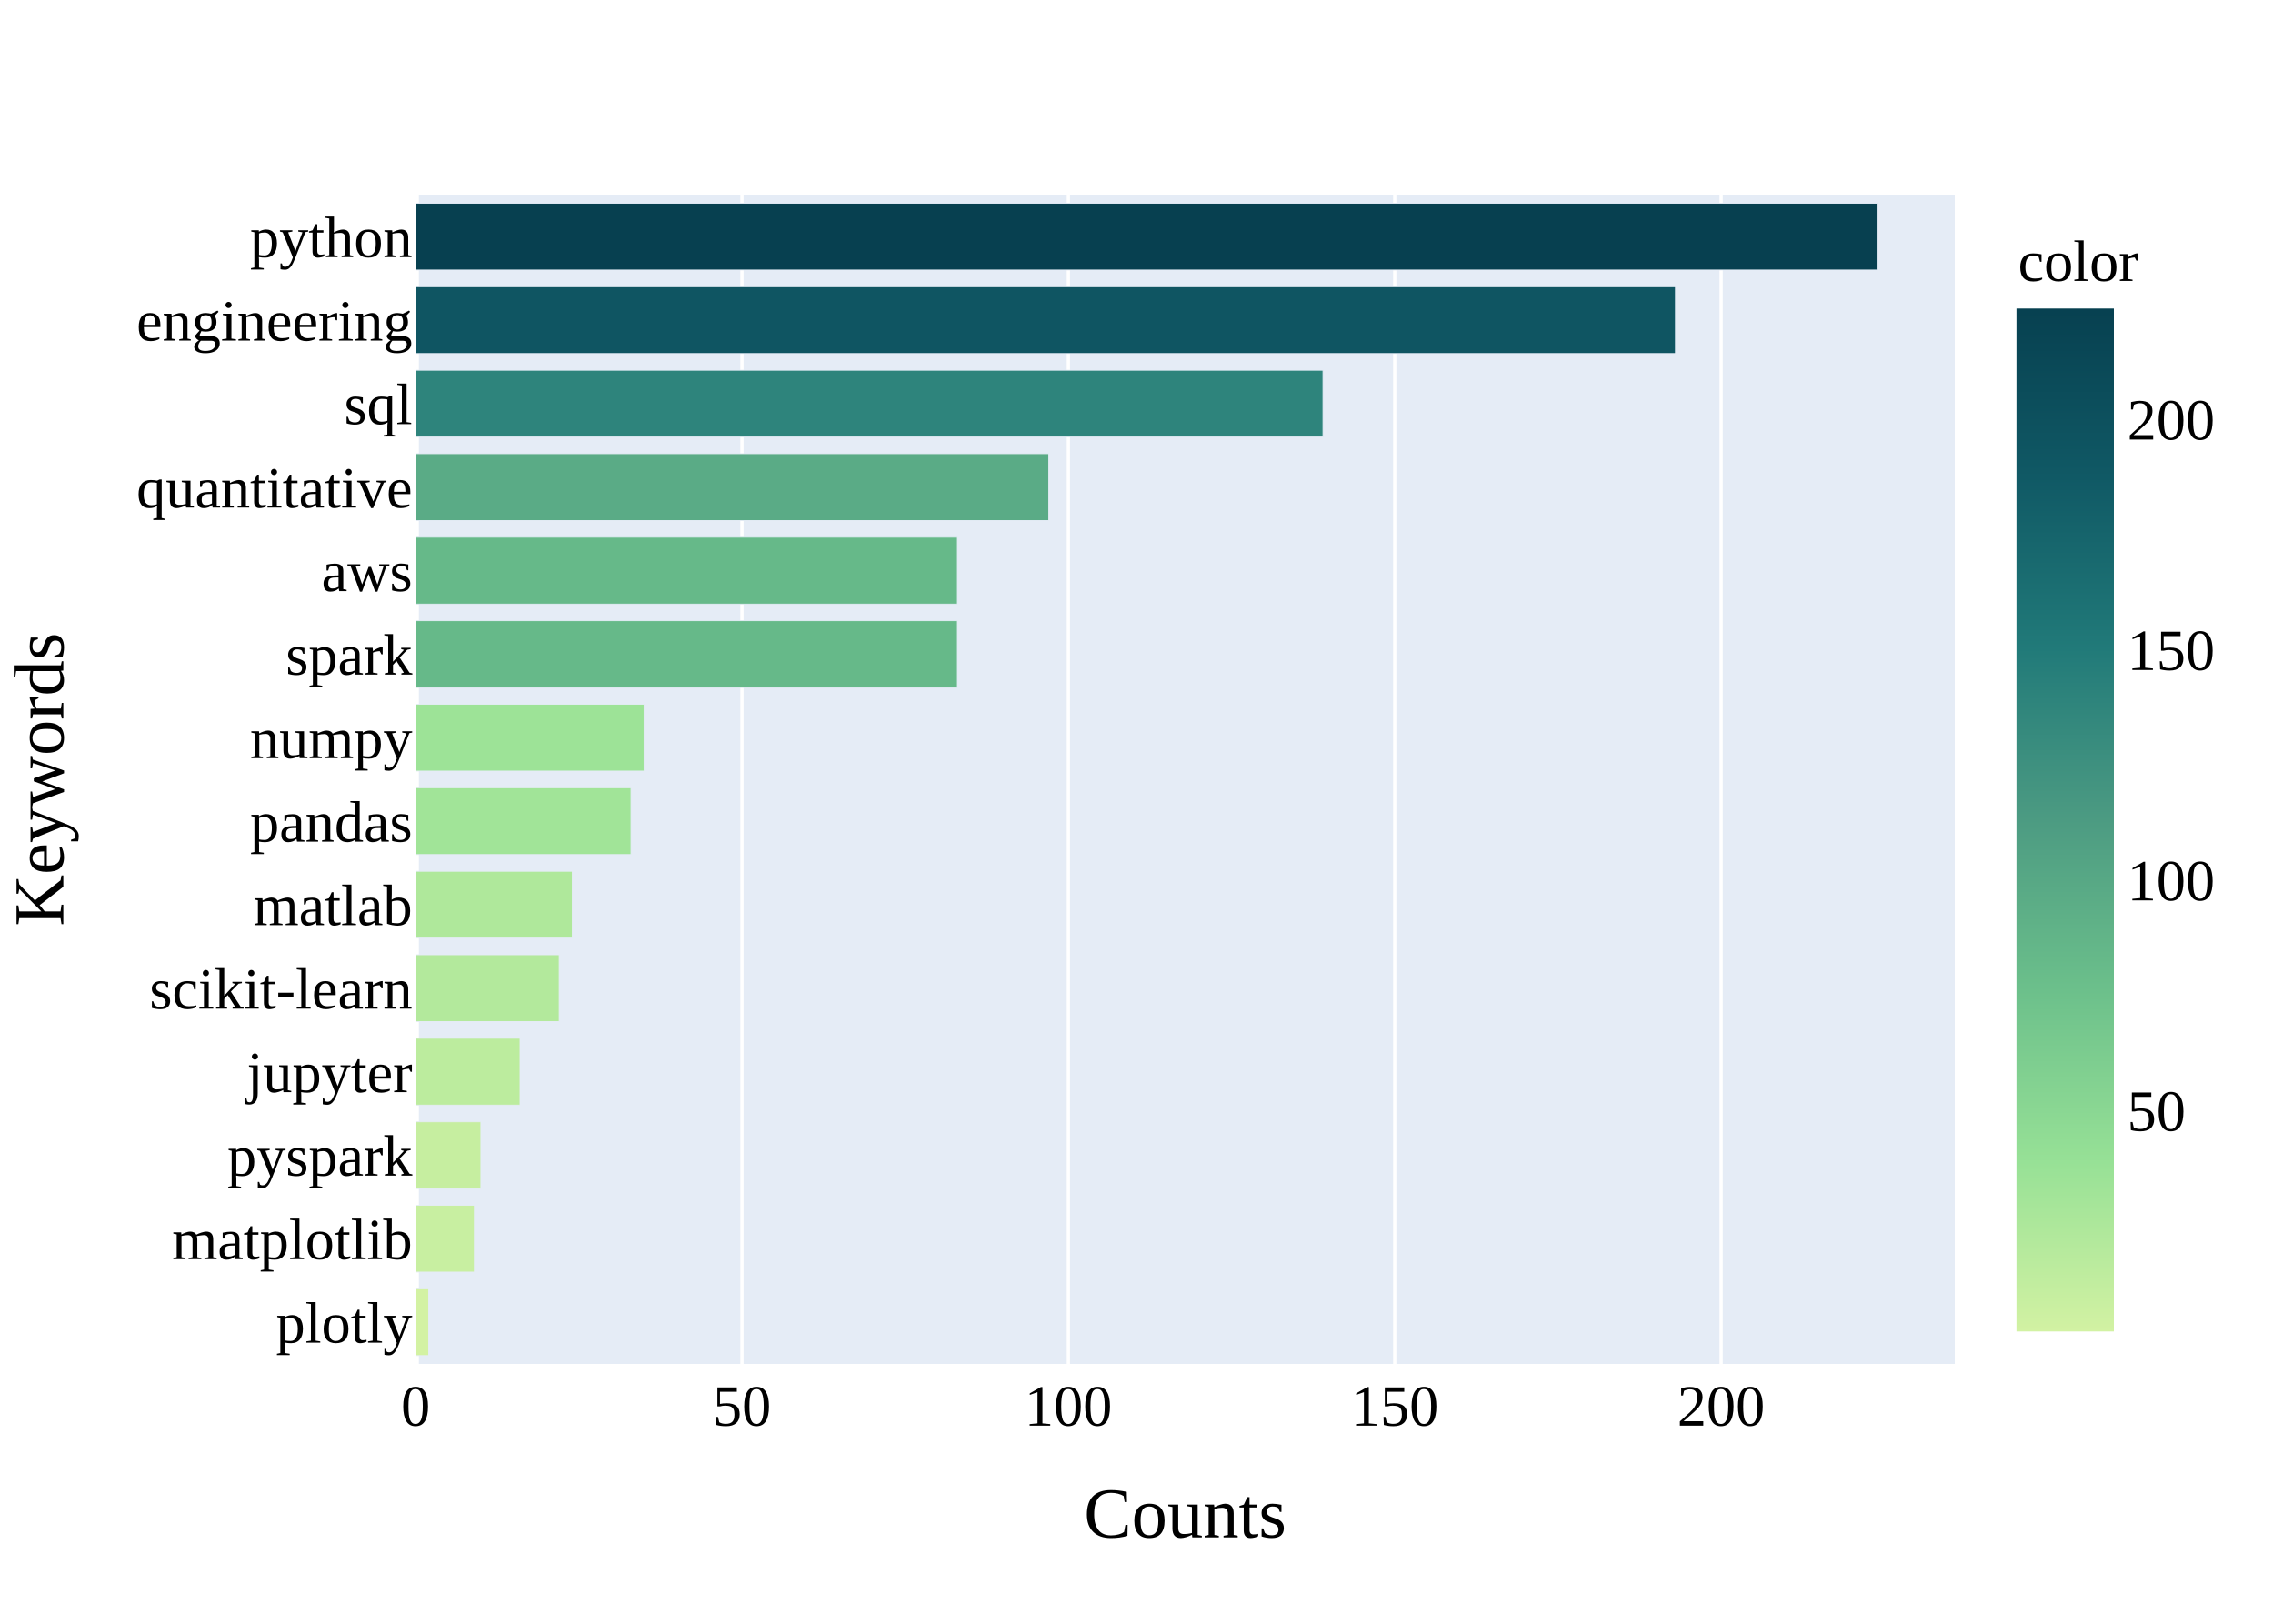
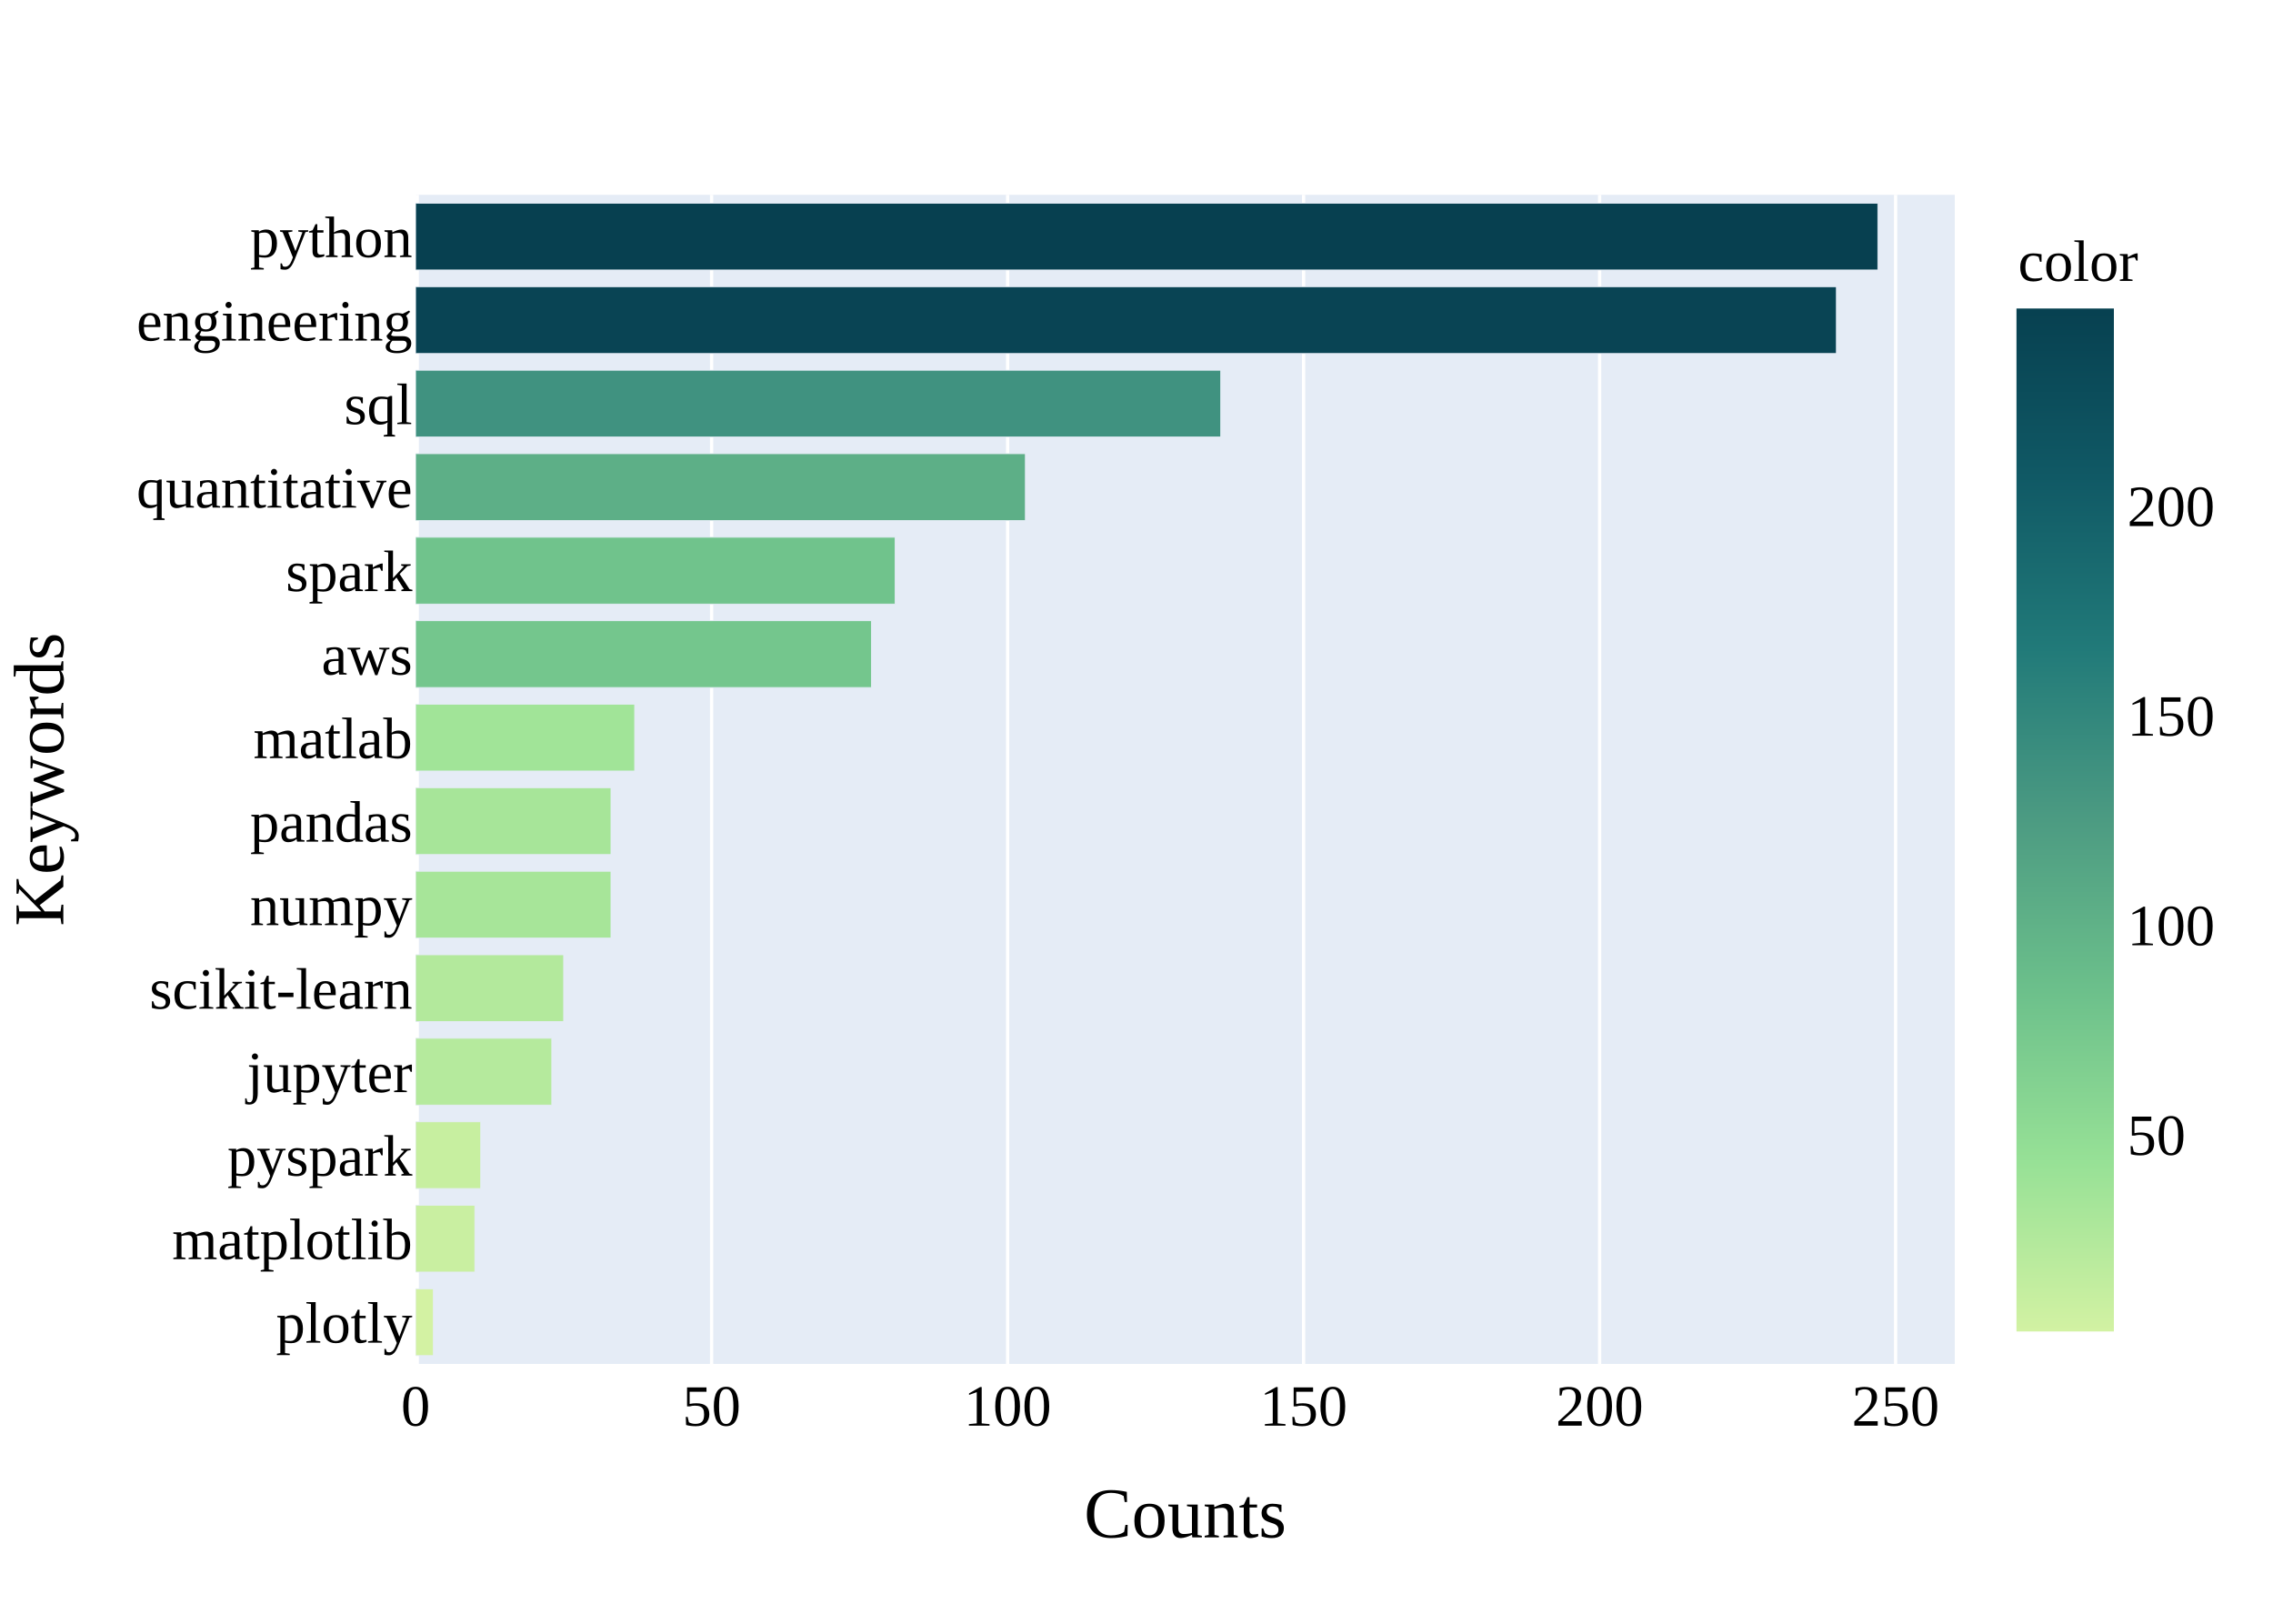
<svg xmlns="http://www.w3.org/2000/svg" class="main-svg" width="1400" height="1000" style="" viewBox="0 0 700 500">
  <rect x="0" y="0" width="700" height="500" style="fill: rgb(255, 255, 255); fill-opacity: 1;" />
-   <defs id="defs-2f9521">
+   <defs id="defs-90d873">
    <g class="clips">
-       <clipPath id="clip2f9521xyplot" class="plotclip">
+       <clipPath id="clip90d873xyplot" class="plotclip">
        <rect width="474" height="360" />
      </clipPath>
-       <clipPath class="axesclip" id="clip2f9521x">
+       <clipPath class="axesclip" id="clip90d873x">
        <rect x="128" y="0" width="474" height="500" />
      </clipPath>
-       <clipPath class="axesclip" id="clip2f9521y">
+       <clipPath class="axesclip" id="clip90d873y">
        <rect x="0" y="60" width="700" height="360" />
      </clipPath>
-       <clipPath class="axesclip" id="clip2f9521xy">
+       <clipPath class="axesclip" id="clip90d873xy">
        <rect x="128" y="60" width="474" height="360" />
      </clipPath>
    </g>
    <g class="gradients">
-       <linearGradient x1="0" x2="0" y1="1" y2="0" id="g2f9521-cbcoloraxis">
+       <linearGradient x1="0" x2="0" y1="1" y2="0" id="g90d873-cbcoloraxis">
        <stop offset="0%" stop-color="rgb(211, 242, 163)" stop-opacity="1" />
        <stop offset="16.667%" stop-color="rgb(151, 225, 150)" stop-opacity="1" />
        <stop offset="33.333%" stop-color="rgb(108, 192, 139)" stop-opacity="1" />
        <stop offset="50%" stop-color="rgb(76, 155, 130)" stop-opacity="1" />
        <stop offset="66.667%" stop-color="rgb(33, 122, 121)" stop-opacity="1" />
        <stop offset="83.333%" stop-color="rgb(16, 89, 101)" stop-opacity="1" />
        <stop offset="100%" stop-color="rgb(7, 64, 80)" stop-opacity="1" />
      </linearGradient>
    </g>
  </defs>
  <g class="bglayer">
    <rect class="bg" x="128" y="60" width="474" height="360" style="fill: rgb(229, 236, 246); fill-opacity: 1; stroke-width: 0;" />
  </g>
  <g class="layer-below">
    <g class="imagelayer" />
    <g class="shapelayer" />
  </g>
  <g class="cartesianlayer">
    <g class="subplot xy">
      <g class="layer-subplot">
        <g class="shapelayer" />
        <g class="imagelayer" />
      </g>
      <g class="gridlayer">
        <g class="x">
-           <path class="xgrid crisp" transform="translate(228.51,0)" d="M0,60v360" style="stroke: rgb(255, 255, 255); stroke-opacity: 1; stroke-width: 1px;" />
-           <path class="xgrid crisp" transform="translate(329.03,0)" d="M0,60v360" style="stroke: rgb(255, 255, 255); stroke-opacity: 1; stroke-width: 1px;" />
-           <path class="xgrid crisp" transform="translate(429.54,0)" d="M0,60v360" style="stroke: rgb(255, 255, 255); stroke-opacity: 1; stroke-width: 1px;" />
-           <path class="xgrid crisp" transform="translate(530.05,0)" d="M0,60v360" style="stroke: rgb(255, 255, 255); stroke-opacity: 1; stroke-width: 1px;" />
+           <path class="xgrid crisp" transform="translate(219.15,0)" d="M0,60v360" style="stroke: rgb(255, 255, 255); stroke-opacity: 1; stroke-width: 1px;" />
+           <path class="xgrid crisp" transform="translate(310.31,0)" d="M0,60v360" style="stroke: rgb(255, 255, 255); stroke-opacity: 1; stroke-width: 1px;" />
+           <path class="xgrid crisp" transform="translate(401.46,0)" d="M0,60v360" style="stroke: rgb(255, 255, 255); stroke-opacity: 1; stroke-width: 1px;" />
+           <path class="xgrid crisp" transform="translate(492.62,0)" d="M0,60v360" style="stroke: rgb(255, 255, 255); stroke-opacity: 1; stroke-width: 1px;" />
+           <path class="xgrid crisp" transform="translate(583.77,0)" d="M0,60v360" style="stroke: rgb(255, 255, 255); stroke-opacity: 1; stroke-width: 1px;" />
        </g>
        <g class="y" />
      </g>
      <g class="zerolinelayer">
        <path class="xzl zl crisp" transform="translate(128,0)" d="M0,60v360" style="stroke: rgb(255, 255, 255); stroke-opacity: 1; stroke-width: 2px;" />
      </g>
      <path class="xlines-below" />
      <path class="ylines-below" />
      <g class="overlines-below" />
      <g class="xaxislayer-below" />
      <g class="yaxislayer-below" />
      <g class="overaxes-below" />
-       <g class="plot" transform="translate(128, 60)" clip-path="url('#clip2f9521xyplot')">
+       <g class="plot" transform="translate(128, 60)" clip-path="url('#clip90d873xyplot')">
        <g class="barlayer mlayer">
          <g class="trace bars" style="opacity: 1;">
            <g class="points">
              <g class="point">
-                 <path d="M0,357.43V336.86H4.02V357.43Z" style="vector-effect: non-scaling-stroke; opacity: 1; stroke-width: 0.5px; fill: rgb(211, 242, 163); fill-opacity: 1; stroke: rgb(229, 236, 246); stroke-opacity: 1;" />
-               </g>
-               <g class="point">
-                 <path d="M0,331.71V311.14H18.09V331.71Z" style="vector-effect: non-scaling-stroke; opacity: 1; stroke-width: 0.5px; fill: rgb(200, 239, 161); fill-opacity: 1; stroke: rgb(229, 236, 246); stroke-opacity: 1;" />
-               </g>
-               <g class="point">
-                 <path d="M0,306V285.43H20.1V306Z" style="vector-effect: non-scaling-stroke; opacity: 1; stroke-width: 0.5px; fill: rgb(198, 238, 160); fill-opacity: 1; stroke: rgb(229, 236, 246); stroke-opacity: 1;" />
-               </g>
-               <g class="point">
-                 <path d="M0,280.29V259.71H32.16V280.29Z" style="vector-effect: non-scaling-stroke; opacity: 1; stroke-width: 0.5px; fill: rgb(188, 236, 158); fill-opacity: 1; stroke: rgb(229, 236, 246); stroke-opacity: 1;" />
-               </g>
-               <g class="point">
-                 <path d="M0,254.57V234H44.23V254.57Z" style="vector-effect: non-scaling-stroke; opacity: 1; stroke-width: 0.5px; fill: rgb(179, 233, 156); fill-opacity: 1; stroke: rgb(229, 236, 246); stroke-opacity: 1;" />
-               </g>
-               <g class="point">
-                 <path d="M0,228.86V208.29H48.25V228.86Z" style="vector-effect: non-scaling-stroke; opacity: 1; stroke-width: 0.5px; fill: rgb(175, 232, 155); fill-opacity: 1; stroke: rgb(229, 236, 246); stroke-opacity: 1;" />
-               </g>
-               <g class="point">
-                 <path d="M0,203.14V182.57H66.34V203.14Z" style="vector-effect: non-scaling-stroke; opacity: 1; stroke-width: 0.5px; fill: rgb(161, 228, 152); fill-opacity: 1; stroke: rgb(229, 236, 246); stroke-opacity: 1;" />
-               </g>
-               <g class="point">
-                 <path d="M0,177.43V156.86H70.36V177.43Z" style="vector-effect: non-scaling-stroke; opacity: 1; stroke-width: 0.5px; fill: rgb(157, 227, 151); fill-opacity: 1; stroke: rgb(229, 236, 246); stroke-opacity: 1;" />
-               </g>
-               <g class="point">
-                 <path d="M0,151.71V131.14H166.85V151.71Z" style="vector-effect: non-scaling-stroke; opacity: 1; stroke-width: 0.5px; fill: rgb(102, 185, 137); fill-opacity: 1; stroke: rgb(229, 236, 246); stroke-opacity: 1;" />
-               </g>
-               <g class="point">
-                 <path d="M0,126V105.43H166.85V126Z" style="vector-effect: non-scaling-stroke; opacity: 1; stroke-width: 0.5px; fill: rgb(102, 185, 137); fill-opacity: 1; stroke: rgb(229, 236, 246); stroke-opacity: 1;" />
-               </g>
-               <g class="point">
-                 <path d="M0,100.29V79.71H195V100.29Z" style="vector-effect: non-scaling-stroke; opacity: 1; stroke-width: 0.5px; fill: rgb(90, 171, 134); fill-opacity: 1; stroke: rgb(229, 236, 246); stroke-opacity: 1;" />
-               </g>
-               <g class="point">
-                 <path d="M0,74.57V54H279.43V74.57Z" style="vector-effect: non-scaling-stroke; opacity: 1; stroke-width: 0.5px; fill: rgb(46, 132, 124); fill-opacity: 1; stroke: rgb(229, 236, 246); stroke-opacity: 1;" />
-               </g>
-               <g class="point">
-                 <path d="M0,48.86V28.29H387.98V48.86Z" style="vector-effect: non-scaling-stroke; opacity: 1; stroke-width: 0.5px; fill: rgb(15, 85, 98); fill-opacity: 1; stroke: rgb(229, 236, 246); stroke-opacity: 1;" />
+                 <path d="M0,357.43V336.86H5.47V357.43Z" style="vector-effect: non-scaling-stroke; opacity: 1; stroke-width: 0.5px; fill: rgb(211, 242, 163); fill-opacity: 1; stroke: rgb(229, 236, 246); stroke-opacity: 1;" />
+               </g>
+               <g class="point">
+                 <path d="M0,331.71V311.14H18.23V331.71Z" style="vector-effect: non-scaling-stroke; opacity: 1; stroke-width: 0.5px; fill: rgb(201, 239, 161); fill-opacity: 1; stroke: rgb(229, 236, 246); stroke-opacity: 1;" />
+               </g>
+               <g class="point">
+                 <path d="M0,306V285.43H20.05V306Z" style="vector-effect: non-scaling-stroke; opacity: 1; stroke-width: 0.5px; fill: rgb(199, 239, 160); fill-opacity: 1; stroke: rgb(229, 236, 246); stroke-opacity: 1;" />
+               </g>
+               <g class="point">
+                 <path d="M0,280.29V259.71H41.93V280.29Z" style="vector-effect: non-scaling-stroke; opacity: 1; stroke-width: 0.5px; fill: rgb(181, 234, 157); fill-opacity: 1; stroke: rgb(229, 236, 246); stroke-opacity: 1;" />
+               </g>
+               <g class="point">
+                 <path d="M0,254.57V234H45.58V254.57Z" style="vector-effect: non-scaling-stroke; opacity: 1; stroke-width: 0.5px; fill: rgb(179, 233, 156); fill-opacity: 1; stroke: rgb(229, 236, 246); stroke-opacity: 1;" />
+               </g>
+               <g class="point">
+                 <path d="M0,228.86V208.29H60.16V228.86Z" style="vector-effect: non-scaling-stroke; opacity: 1; stroke-width: 0.5px; fill: rgb(167, 229, 153); fill-opacity: 1; stroke: rgb(229, 236, 246); stroke-opacity: 1;" />
+               </g>
+               <g class="point">
+                 <path d="M0,203.14V182.57H60.16V203.14Z" style="vector-effect: non-scaling-stroke; opacity: 1; stroke-width: 0.5px; fill: rgb(167, 229, 153); fill-opacity: 1; stroke: rgb(229, 236, 246); stroke-opacity: 1;" />
+               </g>
+               <g class="point">
+                 <path d="M0,177.43V156.86H67.45V177.43Z" style="vector-effect: non-scaling-stroke; opacity: 1; stroke-width: 0.5px; fill: rgb(161, 228, 152); fill-opacity: 1; stroke: rgb(229, 236, 246); stroke-opacity: 1;" />
+               </g>
+               <g class="point">
+                 <path d="M0,151.71V131.14H140.38V151.71Z" style="vector-effect: non-scaling-stroke; opacity: 1; stroke-width: 0.5px; fill: rgb(116, 198, 141); fill-opacity: 1; stroke: rgb(229, 236, 246); stroke-opacity: 1;" />
+               </g>
+               <g class="point">
+                 <path d="M0,126V105.43H147.67V126Z" style="vector-effect: non-scaling-stroke; opacity: 1; stroke-width: 0.5px; fill: rgb(112, 195, 140); fill-opacity: 1; stroke: rgb(229, 236, 246); stroke-opacity: 1;" />
+               </g>
+               <g class="point">
+                 <path d="M0,100.29V79.71H187.78V100.29Z" style="vector-effect: non-scaling-stroke; opacity: 1; stroke-width: 0.5px; fill: rgb(93, 175, 135); fill-opacity: 1; stroke: rgb(229, 236, 246); stroke-opacity: 1;" />
+               </g>
+               <g class="point">
+                 <path d="M0,74.57V54H247.94V74.57Z" style="vector-effect: non-scaling-stroke; opacity: 1; stroke-width: 0.5px; fill: rgb(64, 146, 128); fill-opacity: 1; stroke: rgb(229, 236, 246); stroke-opacity: 1;" />
+               </g>
+               <g class="point">
+                 <path d="M0,48.86V28.29H437.54V48.86Z" style="vector-effect: non-scaling-stroke; opacity: 1; stroke-width: 0.5px; fill: rgb(9, 68, 84); fill-opacity: 1; stroke: rgb(229, 236, 246); stroke-opacity: 1;" />
              </g>
              <g class="point">
                <path d="M0,23.14V2.57H450.3V23.14Z" style="vector-effect: non-scaling-stroke; opacity: 1; stroke-width: 0.5px; fill: rgb(7, 64, 80); fill-opacity: 1; stroke: rgb(229, 236, 246); stroke-opacity: 1;" />
              </g>
            </g>
          </g>
        </g>
      </g>
      <g class="overplot" />
      <path class="xlines-above crisp" style="fill: none;" d="M0,0" />
      <path class="ylines-above crisp" style="fill: none;" d="M0,0" />
      <g class="overlines-above" />
      <g class="xaxislayer-above">
        <g class="xtick">
          <text text-anchor="middle" x="0" y="439" transform="translate(128,0)" style="font-family: 'Times New Roman'; font-size: 18px; fill: rgb(0, 0, 0); fill-opacity: 1; white-space: pre;">0</text>
        </g>
        <g class="xtick">
-           <text text-anchor="middle" x="0" y="439" transform="translate(228.51,0)" style="font-family: 'Times New Roman'; font-size: 18px; fill: rgb(0, 0, 0); fill-opacity: 1; white-space: pre;">50</text>
-         </g>
-         <g class="xtick">
-           <text text-anchor="middle" x="0" y="439" transform="translate(329.03,0)" style="font-family: 'Times New Roman'; font-size: 18px; fill: rgb(0, 0, 0); fill-opacity: 1; white-space: pre;">100</text>
-         </g>
-         <g class="xtick">
-           <text text-anchor="middle" x="0" y="439" transform="translate(429.54,0)" style="font-family: 'Times New Roman'; font-size: 18px; fill: rgb(0, 0, 0); fill-opacity: 1; white-space: pre;">150</text>
-         </g>
-         <g class="xtick">
-           <text text-anchor="middle" x="0" y="439" transform="translate(530.05,0)" style="font-family: 'Times New Roman'; font-size: 18px; fill: rgb(0, 0, 0); fill-opacity: 1; white-space: pre;">200</text>
+           <text text-anchor="middle" x="0" y="439" transform="translate(219.15,0)" style="font-family: 'Times New Roman'; font-size: 18px; fill: rgb(0, 0, 0); fill-opacity: 1; white-space: pre;">50</text>
+         </g>
+         <g class="xtick">
+           <text text-anchor="middle" x="0" y="439" transform="translate(310.31,0)" style="font-family: 'Times New Roman'; font-size: 18px; fill: rgb(0, 0, 0); fill-opacity: 1; white-space: pre;">100</text>
+         </g>
+         <g class="xtick">
+           <text text-anchor="middle" x="0" y="439" transform="translate(401.46,0)" style="font-family: 'Times New Roman'; font-size: 18px; fill: rgb(0, 0, 0); fill-opacity: 1; white-space: pre;">150</text>
+         </g>
+         <g class="xtick">
+           <text text-anchor="middle" x="0" y="439" transform="translate(492.62,0)" style="font-family: 'Times New Roman'; font-size: 18px; fill: rgb(0, 0, 0); fill-opacity: 1; white-space: pre;">200</text>
+         </g>
+         <g class="xtick">
+           <text text-anchor="middle" x="0" y="439" transform="translate(583.77,0)" style="font-family: 'Times New Roman'; font-size: 18px; fill: rgb(0, 0, 0); fill-opacity: 1; white-space: pre;">250</text>
        </g>
      </g>
      <g class="yaxislayer-above">
        <g class="ytick">
          <text text-anchor="end" x="127" y="6.3" transform="translate(0,407.14)" style="font-family: 'Times New Roman'; font-size: 18px; fill: rgb(0, 0, 0); fill-opacity: 1; white-space: pre;">plotly</text>
        </g>
        <g class="ytick">
          <text text-anchor="end" x="127" y="6.3" transform="translate(0,381.43)" style="font-family: 'Times New Roman'; font-size: 18px; fill: rgb(0, 0, 0); fill-opacity: 1; white-space: pre;">matplotlib</text>
        </g>
        <g class="ytick">
          <text text-anchor="end" x="127" y="6.3" transform="translate(0,355.71)" style="font-family: 'Times New Roman'; font-size: 18px; fill: rgb(0, 0, 0); fill-opacity: 1; white-space: pre;">pyspark</text>
        </g>
        <g class="ytick">
          <text text-anchor="end" x="127" y="6.3" transform="translate(0,330)" style="font-family: 'Times New Roman'; font-size: 18px; fill: rgb(0, 0, 0); fill-opacity: 1; white-space: pre;">jupyter</text>
        </g>
        <g class="ytick">
          <text text-anchor="end" x="127" y="6.3" transform="translate(0,304.29)" style="font-family: 'Times New Roman'; font-size: 18px; fill: rgb(0, 0, 0); fill-opacity: 1; white-space: pre;">scikit-learn</text>
        </g>
        <g class="ytick">
-           <text text-anchor="end" x="127" y="6.3" transform="translate(0,278.57)" style="font-family: 'Times New Roman'; font-size: 18px; fill: rgb(0, 0, 0); fill-opacity: 1; white-space: pre;">matlab</text>
+           <text text-anchor="end" x="127" y="6.3" transform="translate(0,278.57)" style="font-family: 'Times New Roman'; font-size: 18px; fill: rgb(0, 0, 0); fill-opacity: 1; white-space: pre;">numpy</text>
        </g>
        <g class="ytick">
          <text text-anchor="end" x="127" y="6.3" transform="translate(0,252.86)" style="font-family: 'Times New Roman'; font-size: 18px; fill: rgb(0, 0, 0); fill-opacity: 1; white-space: pre;">pandas</text>
        </g>
        <g class="ytick">
-           <text text-anchor="end" x="127" y="6.3" transform="translate(0,227.14)" style="font-family: 'Times New Roman'; font-size: 18px; fill: rgb(0, 0, 0); fill-opacity: 1; white-space: pre;">numpy</text>
-         </g>
-         <g class="ytick">
-           <text text-anchor="end" x="127" y="6.3" transform="translate(0,201.43)" style="font-family: 'Times New Roman'; font-size: 18px; fill: rgb(0, 0, 0); fill-opacity: 1; white-space: pre;">spark</text>
-         </g>
-         <g class="ytick">
-           <text text-anchor="end" x="127" y="6.3" transform="translate(0,175.71)" style="font-family: 'Times New Roman'; font-size: 18px; fill: rgb(0, 0, 0); fill-opacity: 1; white-space: pre;">aws</text>
+           <text text-anchor="end" x="127" y="6.3" transform="translate(0,227.14)" style="font-family: 'Times New Roman'; font-size: 18px; fill: rgb(0, 0, 0); fill-opacity: 1; white-space: pre;">matlab</text>
+         </g>
+         <g class="ytick">
+           <text text-anchor="end" x="127" y="6.3" transform="translate(0,201.43)" style="font-family: 'Times New Roman'; font-size: 18px; fill: rgb(0, 0, 0); fill-opacity: 1; white-space: pre;">aws</text>
+         </g>
+         <g class="ytick">
+           <text text-anchor="end" x="127" y="6.3" transform="translate(0,175.71)" style="font-family: 'Times New Roman'; font-size: 18px; fill: rgb(0, 0, 0); fill-opacity: 1; white-space: pre;">spark</text>
        </g>
        <g class="ytick">
          <text text-anchor="end" x="127" y="6.3" transform="translate(0,150)" style="font-family: 'Times New Roman'; font-size: 18px; fill: rgb(0, 0, 0); fill-opacity: 1; white-space: pre;">quantitative</text>
        </g>
        <g class="ytick">
          <text text-anchor="end" x="127" y="6.3" transform="translate(0,124.29)" style="font-family: 'Times New Roman'; font-size: 18px; fill: rgb(0, 0, 0); fill-opacity: 1; white-space: pre;">sql</text>
        </g>
        <g class="ytick">
          <text text-anchor="end" x="127" y="6.3" transform="translate(0,98.57)" style="font-family: 'Times New Roman'; font-size: 18px; fill: rgb(0, 0, 0); fill-opacity: 1; white-space: pre;">engineering</text>
        </g>
        <g class="ytick">
          <text text-anchor="end" x="127" y="6.3" transform="translate(0,72.86)" style="font-family: 'Times New Roman'; font-size: 18px; fill: rgb(0, 0, 0); fill-opacity: 1; white-space: pre;">python</text>
        </g>
      </g>
      <g class="overaxes-above" />
    </g>
  </g>
  <g class="polarlayer" />
  <g class="ternarylayer" />
  <g class="geolayer" />
  <g class="funnelarealayer" />
  <g class="pielayer" />
  <g class="treemaplayer" />
  <g class="sunburstlayer" />
  <g class="glimages" />
-   <defs id="topdefs-2f9521">
+   <defs id="topdefs-90d873">
    <g class="clips" />
  </defs>
  <g class="layer-above">
    <g class="imagelayer" />
    <g class="shapelayer" />
  </g>
  <g class="infolayer">
    <g class="cbcoloraxis colorbar" transform="translate(128,60)">
      <rect class="cbbg" x="483" y="0" width="77.016" height="360" style="fill: rgb(0, 0, 0); fill-opacity: 0; stroke: rgb(68, 68, 68); stroke-opacity: 1; stroke-width: 0;" />
      <g class="cbfills" transform="translate(0,35)">
-         <rect class="cbfill" x="493" width="30" y="0" height="315" style="stroke: none; fill: url('#g2f9521-cbcoloraxis');" />
+         <rect class="cbfill" x="493" width="30" y="0" height="315" style="stroke: none; fill: url('#g90d873-cbcoloraxis');" />
      </g>
      <g class="cblines" transform="translate(0,35)" />
      <g class="cbaxis crisp" transform="translate(0,-60)">
        <g class="ycbcoloraxistick">
-           <text text-anchor="start" x="527.1" y="6.3" transform="translate(0,341.89)" style="font-family: 'Times New Roman'; font-size: 18px; fill: rgb(0, 0, 0); fill-opacity: 1; white-space: pre;">50</text>
-         </g>
-         <g class="ycbcoloraxistick">
-           <text text-anchor="start" x="527.1" y="6.3" transform="translate(0,270.95)" style="font-family: 'Times New Roman'; font-size: 18px; fill: rgb(0, 0, 0); fill-opacity: 1; white-space: pre;">100</text>
-         </g>
-         <g class="ycbcoloraxistick">
-           <text text-anchor="start" x="527.1" y="6.3" transform="translate(0,200)" style="font-family: 'Times New Roman'; font-size: 18px; fill: rgb(0, 0, 0); fill-opacity: 1; white-space: pre;">150</text>
-         </g>
-         <g class="ycbcoloraxistick">
-           <text text-anchor="start" x="527.1" y="6.3" transform="translate(0,129.05)" style="font-family: 'Times New Roman'; font-size: 18px; fill: rgb(0, 0, 0); fill-opacity: 1; white-space: pre;">200</text>
+           <text text-anchor="start" x="527.1" y="6.3" transform="translate(0,349.32)" style="font-family: 'Times New Roman'; font-size: 18px; fill: rgb(0, 0, 0); fill-opacity: 1; white-space: pre;">50</text>
+         </g>
+         <g class="ycbcoloraxistick">
+           <text text-anchor="start" x="527.1" y="6.3" transform="translate(0,284.77)" style="font-family: 'Times New Roman'; font-size: 18px; fill: rgb(0, 0, 0); fill-opacity: 1; white-space: pre;">100</text>
+         </g>
+         <g class="ycbcoloraxistick">
+           <text text-anchor="start" x="527.1" y="6.3" transform="translate(0,220.23)" style="font-family: 'Times New Roman'; font-size: 18px; fill: rgb(0, 0, 0); fill-opacity: 1; white-space: pre;">150</text>
+         </g>
+         <g class="ycbcoloraxistick">
+           <text text-anchor="start" x="527.1" y="6.3" transform="translate(0,155.68)" style="font-family: 'Times New Roman'; font-size: 18px; fill: rgb(0, 0, 0); fill-opacity: 1; white-space: pre;">200</text>
        </g>
      </g>
      <g class="cbtitleunshift" transform="translate(-128,-60)">
        <g class="cbtitle" transform="translate(0,0)">
          <text class="ycbcoloraxistitle" x="621.48" y="86.5" text-anchor="start" style="font-family: 'Times New Roman'; font-size: 18px; fill: rgb(0, 0, 0); opacity: 1; font-weight: normal; white-space: pre;">color</text>
        </g>
      </g>
      <rect class="cboutline" x="493" y="35" width="30" height="315" style="stroke: rgb(68, 68, 68); stroke-opacity: 1; fill: none; stroke-width: 0;" />
    </g>
    <g class="g-gtitle" />
    <g class="g-xtitle">
      <text class="xtitle" x="365" y="473.4" text-anchor="middle" style="font-family: 'Times New Roman'; font-size: 22px; fill: rgb(0, 0, 0); opacity: 1; font-weight: normal; white-space: pre;">Counts</text>
    </g>
    <g class="g-ytitle" transform="translate(7.884766,0)">
      <text class="ytitle" transform="rotate(-90,11.61562,240)" x="11.616" y="240" text-anchor="middle" style="font-family: 'Times New Roman'; font-size: 22px; fill: rgb(0, 0, 0); opacity: 1; font-weight: normal; white-space: pre;">Keywords</text>
    </g>
  </g>
</svg>
